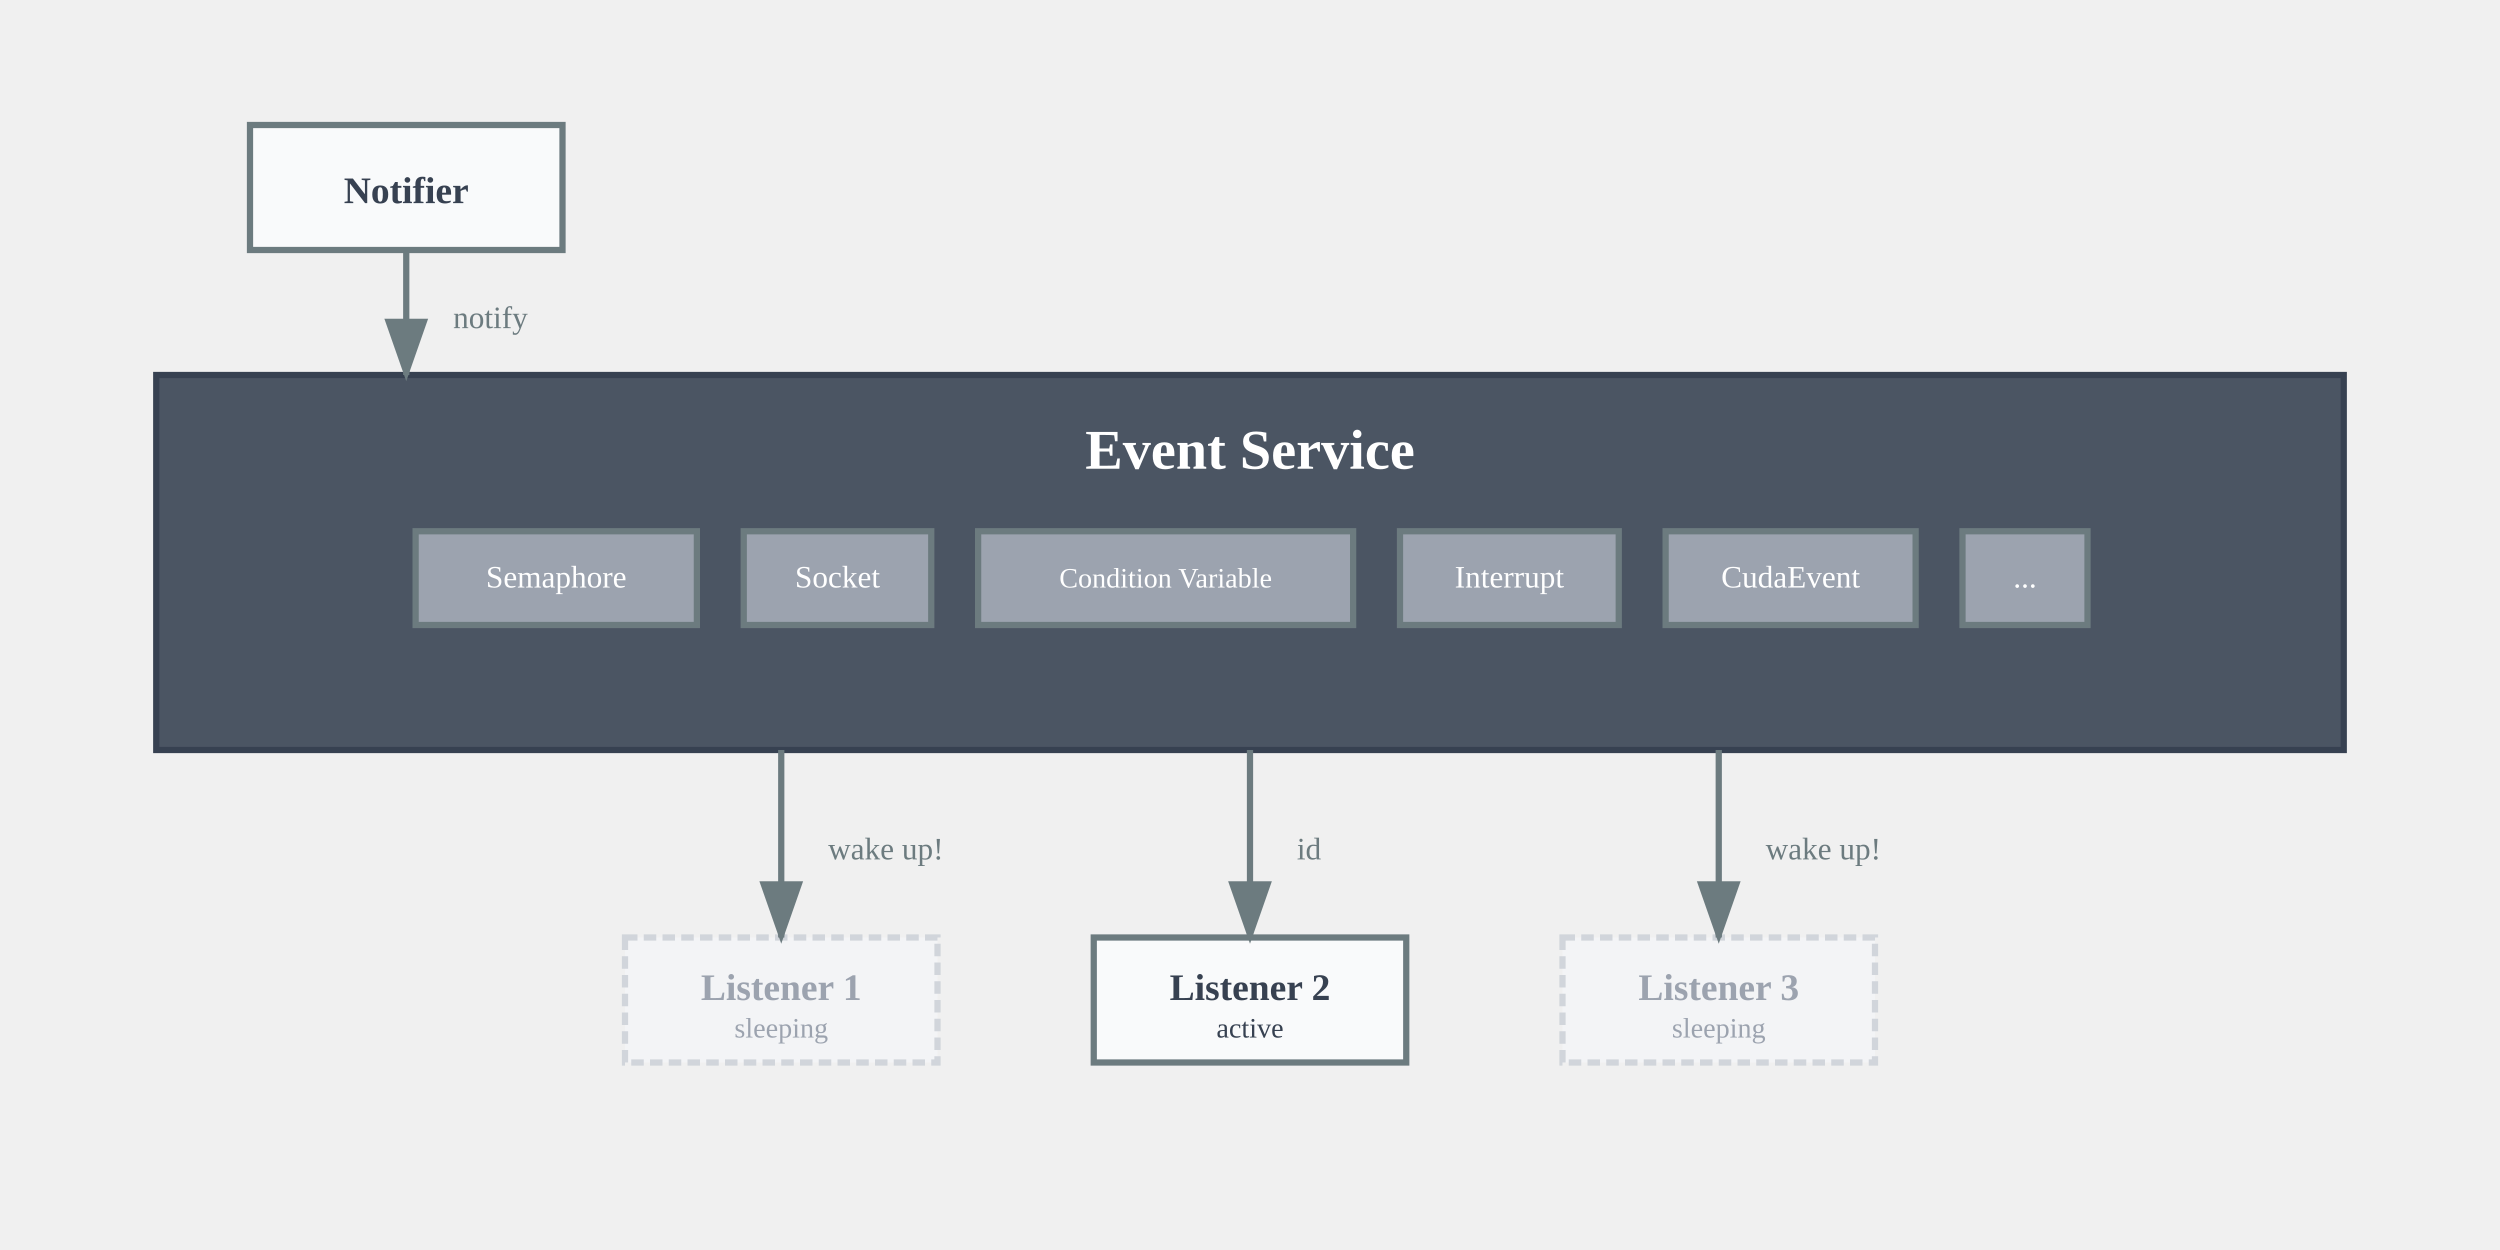
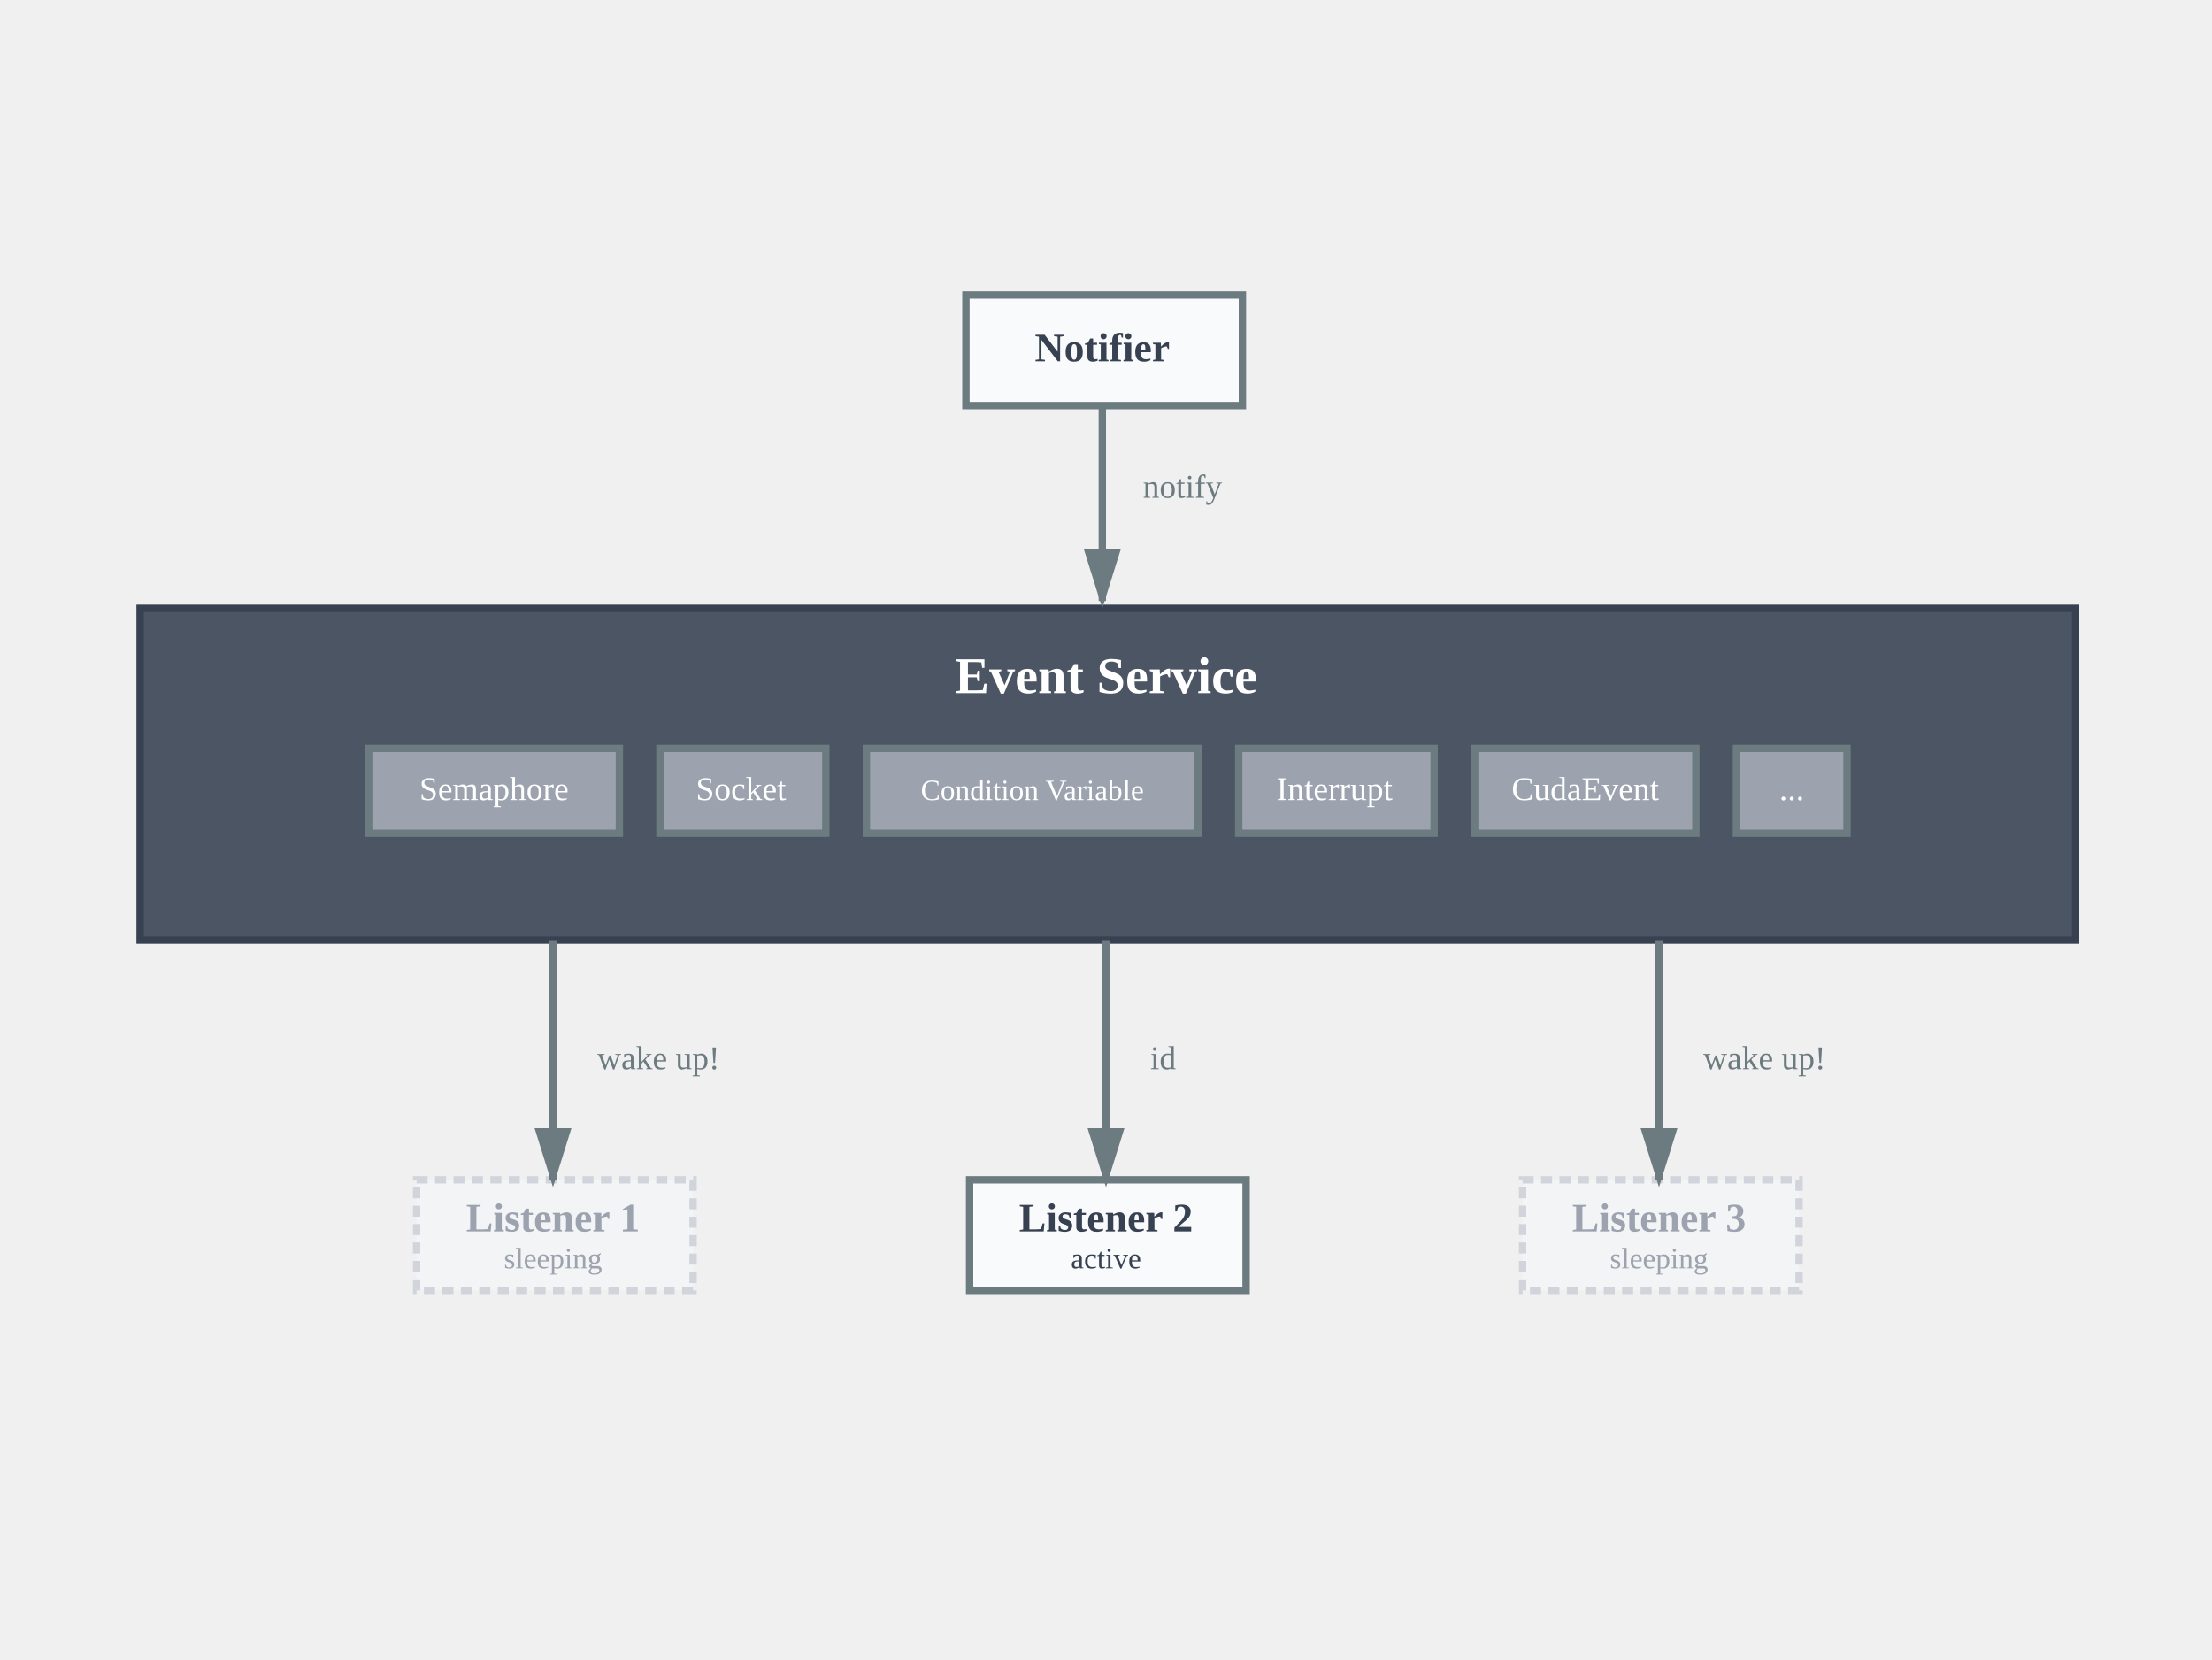
- <svg xmlns="http://www.w3.org/2000/svg" viewBox="0 0 800 400">
+ <svg xmlns="http://www.w3.org/2000/svg" viewBox="0 0 600 450">
  <defs>
-     <marker id="arrowhead" markerWidth="10" markerHeight="7" refX="9" refY="3.5" orient="auto">
-       <polygon points="0 0, 10 3.5, 0 7" fill="#6c7b7f" />
+     <marker id="arrowhead" markerWidth="8" markerHeight="5" refX="7" refY="2.5" orient="auto">
+       <polygon points="0 0, 8 2.5, 0 5" fill="#6c7b7f" />
    </marker>
  </defs>
-   <rect width="800" height="400" fill="transparent" />
-   <rect x="50" y="120" width="700" height="120" fill="#4b5563" stroke="#374151" stroke-width="2" />
-   <text x="400" y="150" text-anchor="middle" font-size="18" font-weight="bold" fill="white">Event Service</text>
-   <rect x="133" y="170" width="90" height="30" fill="#9ca3af" stroke="#6c7b7f" stroke-width="2" />
-   <text x="178" y="188" text-anchor="middle" font-size="10" fill="white">Semaphore</text>
-   <rect x="238" y="170" width="60" height="30" fill="#9ca3af" stroke="#6c7b7f" stroke-width="2" />
-   <text x="268" y="188" text-anchor="middle" font-size="10" fill="white">Socket</text>
-   <rect x="313" y="170" width="120" height="30" fill="#9ca3af" stroke="#6c7b7f" stroke-width="2" />
-   <text x="373" y="188" text-anchor="middle" font-size="9" fill="white">Condition Variable</text>
-   <rect x="448" y="170" width="70" height="30" fill="#9ca3af" stroke="#6c7b7f" stroke-width="2" />
-   <text x="483" y="188" text-anchor="middle" font-size="10" fill="white">Interrupt</text>
-   <rect x="533" y="170" width="80" height="30" fill="#9ca3af" stroke="#6c7b7f" stroke-width="2" />
-   <text x="573" y="188" text-anchor="middle" font-size="10" fill="white">CudaEvent</text>
-   <rect x="628" y="170" width="40" height="30" fill="#9ca3af" stroke="#6c7b7f" stroke-width="2" />
-   <text x="648" y="188" text-anchor="middle" font-size="10" fill="white">...</text>
-   <rect x="80" y="40" width="100" height="40" fill="#f9fafb" stroke="#6c7b7f" stroke-width="2" />
-   <text x="130" y="65" text-anchor="middle" font-size="12" font-weight="bold" fill="#374151">Notifier</text>
-   <rect x="200" y="300" width="100" height="40" fill="#f3f4f6" stroke="#d1d5db" stroke-width="2" stroke-dasharray="4,2" />
-   <text x="250" y="320" text-anchor="middle" font-size="12" font-weight="bold" fill="#9ca3af">Listener 1</text>
-   <text x="250" y="332" text-anchor="middle" font-size="9" fill="#9ca3af">sleeping</text>
-   <rect x="350" y="300" width="100" height="40" fill="#f9fafb" stroke="#6c7b7f" stroke-width="2" />
-   <text x="400" y="320" text-anchor="middle" font-size="12" font-weight="bold" fill="#374151">Listener 2</text>
-   <text x="400" y="332" text-anchor="middle" font-size="9" fill="#374151">active</text>
-   <rect x="500" y="300" width="100" height="40" fill="#f3f4f6" stroke="#d1d5db" stroke-width="2" stroke-dasharray="4,2" />
-   <text x="550" y="320" text-anchor="middle" font-size="12" font-weight="bold" fill="#9ca3af">Listener 3</text>
-   <text x="550" y="332" text-anchor="middle" font-size="9" fill="#9ca3af">sleeping</text>
-   <line x1="130" y1="80" x2="130" y2="120" stroke="#6c7b7f" stroke-width="2" marker-end="url(#arrowhead)" />
-   <text x="145" y="105" font-size="10" fill="#6c7b7f">notify</text>
-   <line x1="250" y1="240" x2="250" y2="300" stroke="#6c7b7f" stroke-width="2" marker-end="url(#arrowhead)" />
-   <text x="265" y="275" font-size="10" fill="#6c7b7f">wake up!</text>
-   <line x1="400" y1="240" x2="400" y2="300" stroke="#6c7b7f" stroke-width="2" marker-end="url(#arrowhead)" />
-   <text x="415" y="275" font-size="10" fill="#6c7b7f">id</text>
-   <line x1="550" y1="240" x2="550" y2="300" stroke="#6c7b7f" stroke-width="2" marker-end="url(#arrowhead)" />
-   <text x="565" y="275" font-size="10" fill="#6c7b7f">wake up!</text>
+   <rect width="600" height="450" fill="transparent" />
+   <rect x="38" y="165" width="525" height="90" fill="#4b5563" stroke="#374151" stroke-width="2" />
+   <text x="300" y="188" text-anchor="middle" font-size="14" font-weight="bold" fill="white">Event Service</text>
+   <rect x="100" y="203" width="68" height="23" fill="#9ca3af" stroke="#6c7b7f" stroke-width="2" />
+   <text x="134" y="217" text-anchor="middle" font-size="9" fill="white">Semaphore</text>
+   <rect x="179" y="203" width="45" height="23" fill="#9ca3af" stroke="#6c7b7f" stroke-width="2" />
+   <text x="201" y="217" text-anchor="middle" font-size="9" fill="white">Socket</text>
+   <rect x="235" y="203" width="90" height="23" fill="#9ca3af" stroke="#6c7b7f" stroke-width="2" />
+   <text x="280" y="217" text-anchor="middle" font-size="8" fill="white">Condition Variable</text>
+   <rect x="336" y="203" width="53" height="23" fill="#9ca3af" stroke="#6c7b7f" stroke-width="2" />
+   <text x="362" y="217" text-anchor="middle" font-size="9" fill="white">Interrupt</text>
+   <rect x="400" y="203" width="60" height="23" fill="#9ca3af" stroke="#6c7b7f" stroke-width="2" />
+   <text x="430" y="217" text-anchor="middle" font-size="9" fill="white">CudaEvent</text>
+   <rect x="471" y="203" width="30" height="23" fill="#9ca3af" stroke="#6c7b7f" stroke-width="2" />
+   <text x="486" y="217" text-anchor="middle" font-size="9" fill="white">...</text>
+   <rect x="262" y="80" width="75" height="30" fill="#f9fafb" stroke="#6c7b7f" stroke-width="2" />
+   <text x="299" y="98" text-anchor="middle" font-size="11" font-weight="bold" fill="#374151">Notifier</text>
+   <rect x="113" y="320" width="75" height="30" fill="#f3f4f6" stroke="#d1d5db" stroke-width="2" stroke-dasharray="3,2" />
+   <text x="150" y="334" text-anchor="middle" font-size="11" font-weight="bold" fill="#9ca3af">Listener 1</text>
+   <text x="150" y="344" text-anchor="middle" font-size="8" fill="#9ca3af">sleeping</text>
+   <rect x="263" y="320" width="75" height="30" fill="#f9fafb" stroke="#6c7b7f" stroke-width="2" />
+   <text x="300" y="334" text-anchor="middle" font-size="11" font-weight="bold" fill="#374151">Listener 2</text>
+   <text x="300" y="344" text-anchor="middle" font-size="8" fill="#374151">active</text>
+   <rect x="413" y="320" width="75" height="30" fill="#f3f4f6" stroke="#d1d5db" stroke-width="2" stroke-dasharray="3,2" />
+   <text x="450" y="334" text-anchor="middle" font-size="11" font-weight="bold" fill="#9ca3af">Listener 3</text>
+   <text x="450" y="344" text-anchor="middle" font-size="8" fill="#9ca3af">sleeping</text>
+   <line x1="299" y1="110" x2="299" y2="163" stroke="#6c7b7f" stroke-width="2" marker-end="url(#arrowhead)" />
+   <text x="310" y="135" font-size="9" fill="#6c7b7f">notify</text>
+   <line x1="150" y1="255" x2="150" y2="320" stroke="#6c7b7f" stroke-width="2" marker-end="url(#arrowhead)" />
+   <text x="162" y="290" font-size="9" fill="#6c7b7f">wake up!</text>
+   <line x1="300" y1="255" x2="300" y2="320" stroke="#6c7b7f" stroke-width="2" marker-end="url(#arrowhead)" />
+   <text x="312" y="290" font-size="9" fill="#6c7b7f">id</text>
+   <line x1="450" y1="255" x2="450" y2="320" stroke="#6c7b7f" stroke-width="2" marker-end="url(#arrowhead)" />
+   <text x="462" y="290" font-size="9" fill="#6c7b7f">wake up!</text>
</svg>
